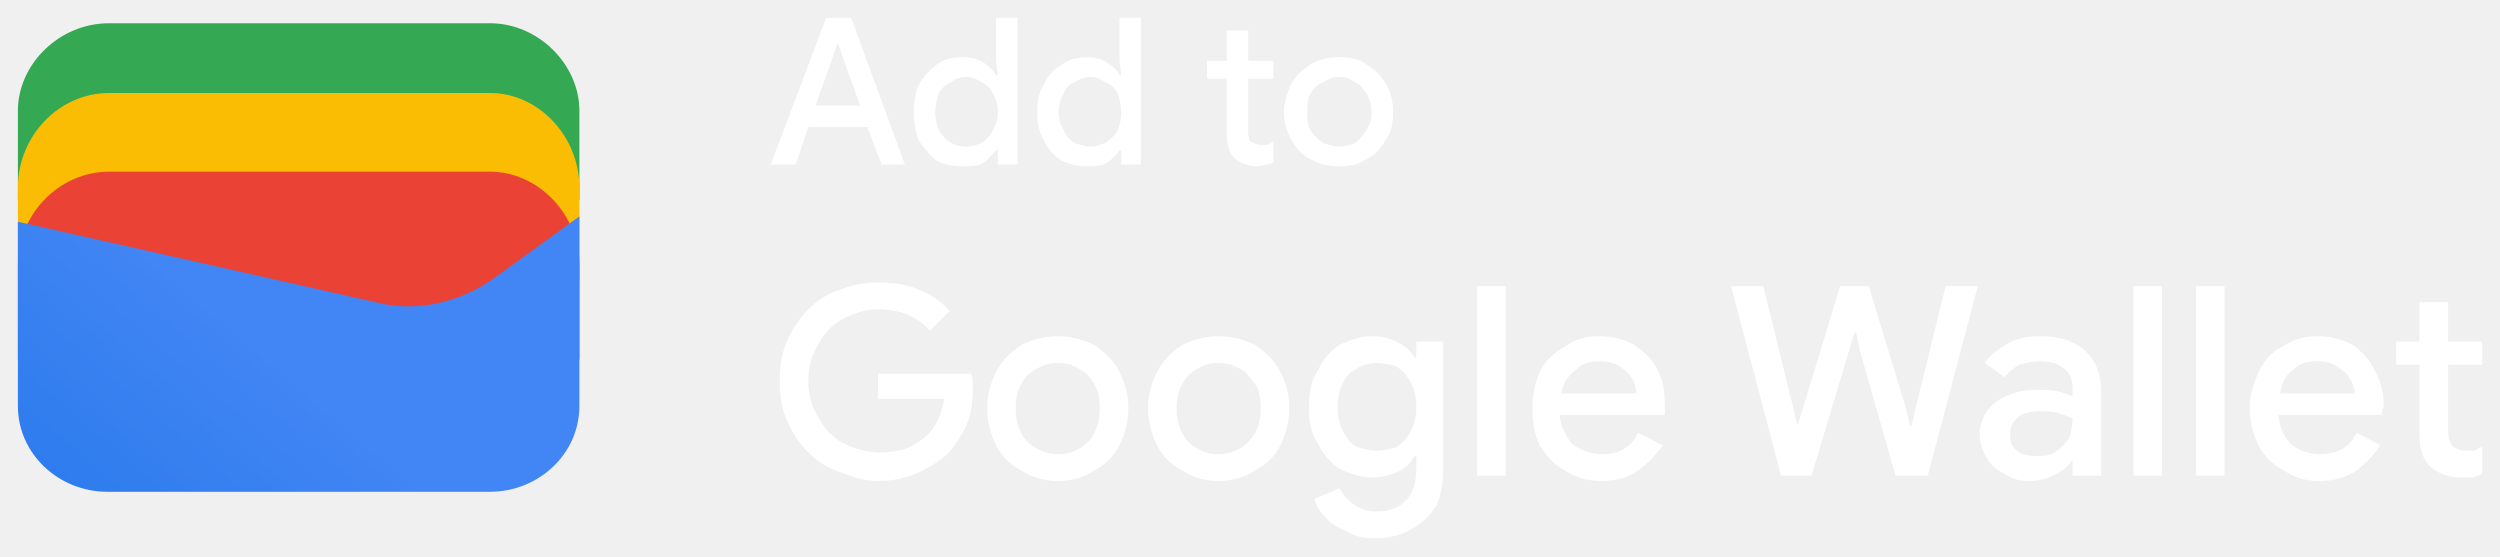
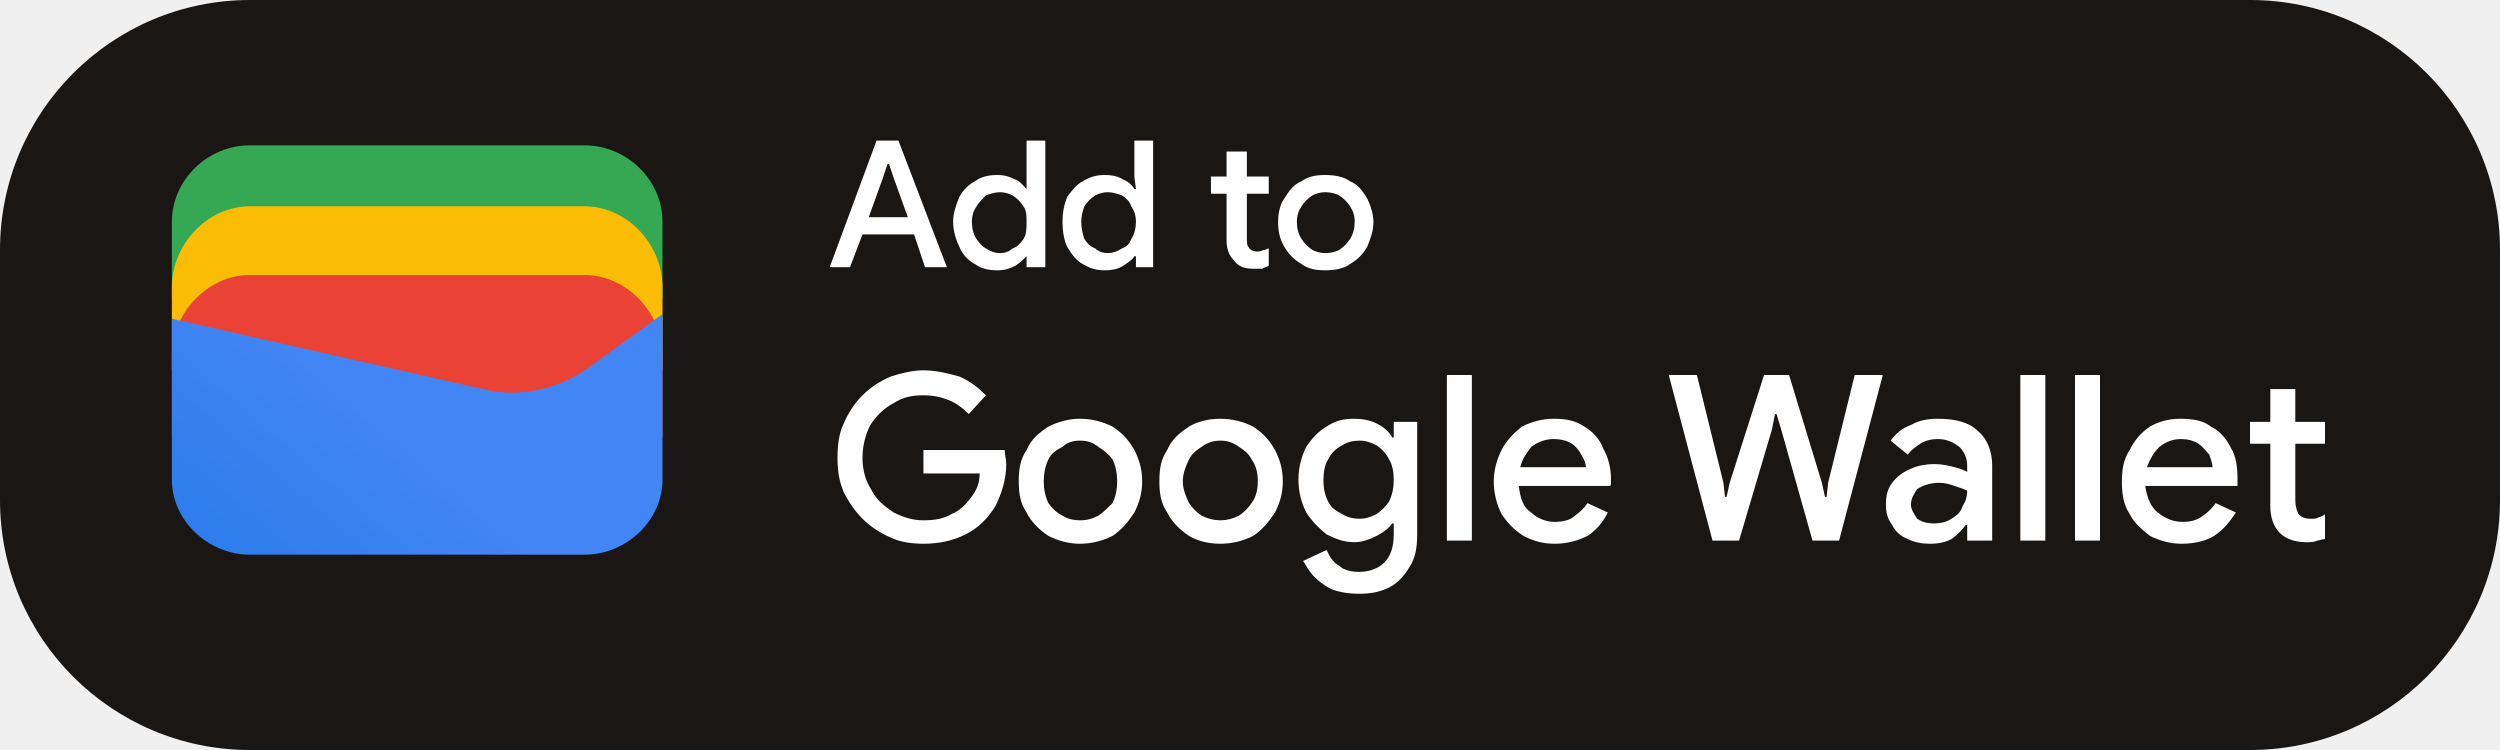
- <svg xmlns="http://www.w3.org/2000/svg" viewBox="17.3 9.6 139.8 31.1" fill="none">
-   <g id="Google Wallet">
-     <g id="Locale=EN, Type=Condensed" clip-path="url(#clip0_0_1)">
-       <path id="Vector_2" d="M49.7 20.8H18.3V15.8C18.3 13.2 20.6 10.9 23.4 10.9H44.7C47.4 10.9 49.7 13.2 49.7 15.8V20.8Z" fill="#34A853" />
-       <path id="Vector_3" d="M49.7 25.3H18.3V20.1C18.3 17.2 20.6 14.8 23.4 14.8H44.7C47.4 14.8 49.7 17.2 49.7 20.1V25.3Z" fill="#FBBC04" />
-       <path id="Vector_4" d="M49.7 29.7H18.3V24.4C18.3 21.6 20.6 19.2 23.4 19.2H44.7C47.4 19.2 49.7 21.6 49.7 24.4V29.7Z" fill="#EA4335" />
-       <path id="Vector_5" d="M18.3 22.0L38.3 26.5C40.6 27.1 43.1 26.5 45.0 25.1L49.7 21.7V32.3C49.7 35.0 47.4 37.1 44.7 37.1H23.3C20.6 37.1 18.3 35.0 18.3 32.3V22.0Z" fill="url(#paint0_linear_0_1)" />
-       <path id="Vector_6" d="M60.4 18.8L63.5 10.6H64.9L67.9 18.8H66.6L65.8 16.7H62.5L61.8 18.8H60.4ZM63.8 13.0L62.9 15.5H65.4L64.5 13.0L64.2 12.1H64.1L63.8 13.0ZM71.1 18.9C70.6 18.9 70.1 18.8 69.7 18.6C69.3 18.3 69.0 17.9 68.7 17.5C68.5 17.0 68.4 16.5 68.4 15.9C68.4 15.3 68.5 14.7 68.7 14.3C69.0 13.8 69.3 13.5 69.7 13.2C70.1 12.9 70.6 12.8 71.1 12.8C71.6 12.8 72.0 12.9 72.3 13.1C72.6 13.3 72.8 13.5 73.0 13.8H73.1L73.0 13.0V10.6H74.2V18.8H73.1V18.0H73.0C72.8 18.2 72.6 18.5 72.3 18.7C72.0 18.9 71.6 18.9 71.1 18.9ZM71.3 17.8C71.6 17.8 71.9 17.7 72.2 17.6C72.4 17.4 72.7 17.2 72.8 16.9C73.0 16.6 73.1 16.3 73.1 15.9C73.1 15.5 73.0 15.1 72.8 14.8C72.7 14.5 72.4 14.3 72.2 14.2C71.9 14.0 71.6 13.9 71.3 13.9C71.0 13.9 70.7 14.0 70.5 14.2C70.2 14.3 70.0 14.5 69.8 14.8C69.7 15.1 69.6 15.5 69.6 15.9C69.6 16.3 69.7 16.6 69.8 16.9C70.0 17.2 70.2 17.4 70.5 17.6C70.7 17.7 71.0 17.8 71.3 17.8ZM78.1 18.9C77.6 18.9 77.1 18.8 76.7 18.6C76.2 18.3 75.9 17.9 75.7 17.5C75.4 17.0 75.3 16.5 75.3 15.9C75.3 15.3 75.4 14.7 75.7 14.3C75.9 13.8 76.2 13.5 76.7 13.2C77.1 12.9 77.6 12.8 78.1 12.8C78.5 12.8 78.9 12.9 79.2 13.1C79.5 13.3 79.8 13.5 79.9 13.8H80.0L79.9 13.0V10.6H81.1V18.8H80.0V18.0H79.9C79.8 18.2 79.5 18.5 79.2 18.7C78.9 18.9 78.5 18.9 78.1 18.9ZM78.3 17.8C78.6 17.8 78.8 17.7 79.1 17.6C79.4 17.4 79.6 17.2 79.8 16.9C79.9 16.6 80.0 16.3 80.0 15.9C80.0 15.5 79.9 15.1 79.8 14.8C79.6 14.5 79.4 14.3 79.1 14.2C78.8 14.0 78.6 13.9 78.3 13.9C78.0 13.9 77.7 14.0 77.4 14.2C77.1 14.3 76.9 14.5 76.8 14.8C76.6 15.1 76.5 15.5 76.5 15.9C76.5 16.3 76.6 16.6 76.8 16.9C76.9 17.2 77.1 17.4 77.4 17.6C77.7 17.7 78.0 17.8 78.3 17.8ZM85.9 17.1V14.0H84.8V13.0H85.9V11.3H87.1V13.0H88.5V14.0H87.1V16.8C87.1 17.1 87.1 17.3 87.2 17.5C87.4 17.6 87.6 17.7 87.8 17.7C88.0 17.7 88.1 17.7 88.2 17.7C88.3 17.6 88.4 17.6 88.5 17.5V18.7C88.4 18.7 88.3 18.8 88.1 18.8C88.0 18.8 87.8 18.9 87.6 18.9C87.1 18.9 86.6 18.7 86.3 18.4C86.0 18.1 85.9 17.6 85.9 17.1ZM92.2 18.9C91.6 18.9 91.1 18.8 90.6 18.5C90.1 18.3 89.8 17.9 89.5 17.4C89.3 17.0 89.1 16.5 89.1 15.9C89.1 15.3 89.3 14.8 89.5 14.3C89.8 13.8 90.1 13.5 90.6 13.2C91.1 12.9 91.6 12.8 92.2 12.8C92.8 12.8 93.3 12.9 93.7 13.2C94.2 13.5 94.5 13.8 94.8 14.3C95.1 14.8 95.2 15.3 95.2 15.9C95.2 16.5 95.1 17.0 94.8 17.4C94.5 17.9 94.2 18.3 93.7 18.5C93.3 18.8 92.8 18.9 92.2 18.9ZM92.2 17.8C92.5 17.8 92.8 17.7 93.1 17.6C93.3 17.4 93.5 17.2 93.7 16.9C93.9 16.6 94.0 16.3 94.0 15.9C94.0 15.5 93.9 15.1 93.7 14.8C93.5 14.5 93.3 14.3 93.1 14.2C92.8 14.0 92.5 13.9 92.2 13.9C91.9 13.9 91.6 14.0 91.3 14.2C91.0 14.3 90.8 14.5 90.6 14.8C90.4 15.1 90.4 15.5 90.4 15.9C90.4 16.3 90.4 16.6 90.6 16.9C90.8 17.2 91.0 17.4 91.3 17.6C91.6 17.7 91.9 17.8 92.2 17.8Z" fill="white" />
-       <path id="Vector_7" d="M66.4 36.5C65.7 36.5 65.0 36.3 64.3 36.0C63.6 35.8 63.0 35.4 62.5 34.9C62.0 34.4 61.6 33.8 61.3 33.1C61.0 32.4 60.9 31.7 60.9 30.9C60.9 30.1 61.0 29.4 61.3 28.7C61.6 28.0 62.0 27.4 62.5 26.9C63.0 26.4 63.6 26.0 64.3 25.8C65.0 25.5 65.7 25.4 66.4 25.4C67.3 25.4 68.0 25.5 68.7 25.8C69.4 26.1 70.0 26.5 70.4 27.0L69.3 28.1C69.0 27.7 68.5 27.4 68.1 27.2C67.6 27.0 67.0 26.9 66.4 26.9C65.7 26.9 65.1 27.1 64.5 27.4C63.9 27.7 63.4 28.2 63.1 28.8C62.7 29.4 62.5 30.1 62.5 30.9C62.5 31.7 62.7 32.4 63.1 33.0C63.4 33.6 63.9 34.1 64.5 34.4C65.1 34.7 65.8 34.9 66.5 34.9C67.1 34.9 67.7 34.8 68.2 34.6C68.7 34.3 69.2 34.0 69.5 33.5C69.8 33.1 70.0 32.5 70.1 31.9H66.4V30.5H71.6C71.7 30.7 71.7 31.0 71.7 31.3V31.3C71.7 32.4 71.5 33.3 71.0 34.0C70.6 34.8 69.9 35.4 69.1 35.8C68.4 36.2 67.5 36.5 66.4 36.5ZM76.5 36.5C75.7 36.5 75.0 36.3 74.4 35.9C73.8 35.6 73.3 35.1 73.0 34.5C72.7 33.9 72.5 33.2 72.5 32.4C72.5 31.7 72.7 31.0 73.0 30.4C73.3 29.8 73.8 29.3 74.4 28.9C75.0 28.6 75.7 28.4 76.5 28.4C77.2 28.4 77.9 28.6 78.5 28.9C79.1 29.3 79.6 29.8 79.9 30.4C80.2 31.0 80.4 31.7 80.4 32.4C80.4 33.2 80.2 33.9 79.9 34.5C79.6 35.1 79.1 35.6 78.5 35.9C77.9 36.3 77.2 36.5 76.5 36.5ZM76.5 35.0C76.9 35.0 77.3 34.9 77.6 34.7C78.0 34.5 78.3 34.2 78.5 33.8C78.7 33.4 78.8 33.0 78.8 32.4C78.8 31.9 78.7 31.4 78.5 31.1C78.3 30.7 78.0 30.4 77.6 30.2C77.3 30.0 76.9 29.9 76.5 29.9C76.0 29.9 75.7 30.0 75.3 30.2C74.9 30.4 74.6 30.7 74.4 31.1C74.2 31.4 74.1 31.9 74.1 32.4C74.1 33.0 74.2 33.4 74.4 33.8C74.6 34.2 74.9 34.5 75.3 34.7C75.7 34.9 76.0 35.0 76.5 35.0ZM85.4 36.5C84.7 36.5 84.0 36.3 83.4 35.9C82.8 35.6 82.3 35.1 82.0 34.5C81.7 33.9 81.5 33.2 81.5 32.4C81.5 31.7 81.7 31.0 82.0 30.4C82.3 29.8 82.8 29.3 83.4 28.9C84.0 28.6 84.7 28.4 85.4 28.4C86.2 28.4 86.9 28.6 87.5 28.9C88.1 29.3 88.6 29.8 88.9 30.4C89.2 31.0 89.4 31.7 89.4 32.4C89.4 33.2 89.2 33.9 88.9 34.5C88.6 35.1 88.1 35.6 87.5 35.9C86.9 36.3 86.2 36.5 85.4 36.5ZM85.4 35.0C85.9 35.0 86.2 34.9 86.6 34.7C87.0 34.5 87.2 34.2 87.5 33.8C87.7 33.4 87.8 33.0 87.8 32.4C87.8 31.9 87.7 31.4 87.5 31.1C87.2 30.7 87.0 30.4 86.6 30.2C86.2 30.0 85.9 29.9 85.4 29.9C85.0 29.9 84.6 30.0 84.3 30.2C83.9 30.4 83.6 30.7 83.4 31.1C83.2 31.4 83.1 31.9 83.1 32.4C83.1 33.0 83.2 33.4 83.4 33.8C83.6 34.2 83.9 34.5 84.3 34.7C84.6 34.9 85.0 35.0 85.4 35.0ZM94.3 39.7C93.6 39.7 93.0 39.6 92.6 39.3C92.1 39.1 91.7 38.9 91.4 38.5C91.1 38.2 90.9 37.9 90.8 37.5L92.2 36.9C92.4 37.3 92.7 37.6 93.0 37.8C93.4 38.1 93.8 38.2 94.3 38.2C95.0 38.2 95.5 38.0 95.9 37.6C96.3 37.2 96.5 36.6 96.5 35.8V35.1H96.4C96.2 35.5 95.9 35.8 95.4 36.0C95.0 36.2 94.5 36.3 94.0 36.3C93.4 36.3 92.8 36.1 92.2 35.8C91.7 35.5 91.3 35.0 91.0 34.4C90.6 33.8 90.5 33.2 90.5 32.4C90.5 31.6 90.6 30.9 91.0 30.3C91.3 29.7 91.7 29.2 92.2 28.9C92.8 28.6 93.4 28.4 94.0 28.4C94.5 28.4 95.0 28.5 95.4 28.7C95.9 29.0 96.2 29.2 96.4 29.6H96.5V28.7H98.0V35.8C98.0 36.6 97.9 37.3 97.6 37.9C97.2 38.5 96.8 38.9 96.2 39.2C95.7 39.5 95.0 39.7 94.3 39.7ZM94.3 34.8C94.7 34.8 95.1 34.7 95.4 34.6C95.7 34.4 96.0 34.1 96.2 33.7C96.4 33.3 96.5 32.9 96.5 32.4C96.5 31.8 96.4 31.4 96.2 31.0C96.0 30.6 95.7 30.3 95.4 30.1C95.1 30.0 94.7 29.9 94.3 29.9C93.9 29.9 93.5 30.0 93.2 30.2C92.8 30.4 92.6 30.6 92.4 31.0C92.2 31.4 92.1 31.8 92.1 32.4C92.1 32.9 92.2 33.3 92.4 33.7C92.6 34.1 92.8 34.4 93.2 34.6C93.5 34.7 93.9 34.8 94.3 34.8ZM99.9 36.2V25.6H101.5V36.2H99.9ZM106.8 36.5C106.1 36.5 105.4 36.3 104.8 35.9C104.2 35.6 103.8 35.1 103.4 34.5C103.1 33.9 103.0 33.2 103.0 32.4C103.0 31.7 103.1 31.1 103.4 30.4C103.7 29.8 104.2 29.3 104.8 29.0C105.3 28.6 106.0 28.4 106.7 28.4C107.5 28.4 108.2 28.6 108.7 28.9C109.3 29.3 109.7 29.7 110.0 30.3C110.3 30.9 110.4 31.5 110.4 32.3C110.4 32.4 110.4 32.5 110.4 32.6C110.4 32.7 110.4 32.7 110.4 32.8H104.5C104.6 33.5 104.9 34.1 105.3 34.5C105.8 34.8 106.3 35.0 106.9 35.0C107.4 35.0 107.8 34.9 108.1 34.7C108.5 34.5 108.7 34.2 108.9 33.8L110.3 34.5C109.9 35.0 109.5 35.5 108.9 35.9C108.4 36.3 107.7 36.5 106.8 36.5ZM106.7 29.8C106.2 29.8 105.8 29.9 105.4 30.3C105.0 30.6 104.7 31.0 104.6 31.6H108.8C108.8 31.3 108.7 31.0 108.6 30.8C108.4 30.5 108.2 30.3 107.9 30.1C107.6 29.9 107.2 29.8 106.7 29.8ZM116.9 36.2L114.1 25.6H115.9L117.6 32.5L117.8 33.4H117.8L118.1 32.5L120.2 25.6H121.8L123.9 32.5L124.1 33.4H124.2L124.4 32.5L126.1 25.6H127.9L125.1 36.2H123.3L121.3 29.2L121.1 28.2H121.0L120.7 29.2L118.6 36.2H116.9ZM130.8 36.5C130.3 36.5 129.8 36.4 129.4 36.1C129.0 35.9 128.6 35.6 128.4 35.2C128.2 34.9 128.0 34.4 128.0 33.9C128.0 33.4 128.2 32.9 128.4 32.6C128.7 32.2 129.1 31.9 129.6 31.7C130.1 31.5 130.6 31.4 131.2 31.4C131.6 31.4 132.1 31.4 132.4 31.5C132.8 31.6 133.1 31.7 133.2 31.8V31.4C133.2 30.9 133.1 30.5 132.7 30.2C132.4 29.9 131.9 29.8 131.3 29.8C130.9 29.8 130.6 29.9 130.2 30.0C129.9 30.2 129.6 30.4 129.4 30.7L128.3 29.9C128.6 29.4 129.1 29.1 129.6 28.8C130.1 28.5 130.7 28.4 131.4 28.4C132.5 28.4 133.3 28.7 133.9 29.2C134.5 29.8 134.8 30.5 134.8 31.5V36.2H133.2V35.3H133.2C133.0 35.6 132.7 35.9 132.3 36.1C131.9 36.3 131.4 36.5 130.8 36.5ZM131.1 35.1C131.5 35.1 131.9 35.1 132.2 34.9C132.5 34.7 132.8 34.4 133.0 34.1C133.1 33.8 133.2 33.4 133.2 33.0C133.0 32.9 132.7 32.8 132.4 32.7C132.1 32.6 131.8 32.6 131.5 32.6C130.8 32.6 130.3 32.7 130.1 33.0C129.8 33.2 129.7 33.6 129.7 33.9C129.7 34.3 129.8 34.6 130.1 34.8C130.3 35.0 130.7 35.1 131.1 35.1ZM136.6 36.2V25.6H138.2V36.2H136.6ZM140.1 36.2V25.6H141.7V36.2H140.1ZM147.0 36.5C146.2 36.5 145.6 36.3 145.0 35.9C144.4 35.6 143.9 35.1 143.6 34.5C143.3 33.9 143.1 33.2 143.1 32.4C143.1 31.7 143.3 31.1 143.6 30.4C143.9 29.8 144.3 29.3 144.9 29.0C145.5 28.6 146.1 28.4 146.9 28.4C147.7 28.4 148.3 28.6 148.9 28.9C149.4 29.3 149.8 29.7 150.1 30.3C150.4 30.9 150.6 31.5 150.6 32.3C150.6 32.4 150.5 32.5 150.5 32.6C150.5 32.7 150.5 32.7 150.5 32.8H144.7C144.8 33.5 145.0 34.1 145.5 34.5C145.9 34.8 146.4 35.0 147.0 35.0C147.5 35.0 147.9 34.9 148.3 34.7C148.6 34.5 148.9 34.2 149.1 33.8L150.4 34.5C150.1 35.0 149.6 35.5 149.1 35.9C148.5 36.3 147.8 36.5 147.0 36.5ZM146.9 29.8C146.4 29.8 145.9 29.9 145.5 30.3C145.1 30.6 144.9 31.0 144.8 31.6H149.0C148.9 31.3 148.9 31.0 148.7 30.8C148.6 30.5 148.3 30.3 148.0 30.1C147.7 29.9 147.4 29.8 146.9 29.8ZM152.6 34.0V30.0H151.3V28.7H152.6V26.5H154.2V28.7H156.1V30.0H154.2V33.7C154.2 34.1 154.3 34.3 154.4 34.5C154.6 34.7 154.9 34.8 155.2 34.8C155.4 34.8 155.6 34.8 155.7 34.8C155.8 34.7 156.0 34.6 156.1 34.6V36.1C156.0 36.2 155.8 36.2 155.6 36.3C155.4 36.3 155.2 36.3 154.9 36.3C154.2 36.3 153.7 36.1 153.2 35.7C152.8 35.3 152.6 34.7 152.6 34.0Z" fill="white" />
+ <svg xmlns="http://www.w3.org/2000/svg" width="160" height="48" viewBox="0 0 160 48" fill="none">
+   <g id="apple wallet">
+     <rect width="160" height="48" rx="16" fill="#1A1614" />
+     <g id="Group 148">
+       <path id="Vector" d="M42.4 19.1H11V14.2C11 11.5 13.3 9.3 16.0 9.3H37.4C40.1 9.3 42.4 11.5 42.4 14.2V19.1Z" fill="#34A853" />
+       <path id="Vector_2" d="M42.4 23.7H11V18.4C11 15.6 13.3 13.2 16.0 13.2H37.4C40.1 13.2 42.4 15.6 42.4 18.4V23.7Z" fill="#FBBC04" />
+       <path id="Vector_3" d="M42.4 28.0H11V22.8C11 20.0 13.3 17.6 16.0 17.6H37.4C40.1 17.6 42.4 20.0 42.4 22.8V28.0Z" fill="#EA4335" />
+       <path id="Vector_4" d="M11 20.4L30.9 24.9C33.2 25.5 35.8 24.9 37.7 23.5L42.4 20.1V30.7C42.4 33.3 40.1 35.5 37.4 35.5H16.0C13.3 35.5 11 33.3 11 30.7V20.4Z" fill="url(#paint0_linear_1_2)" />
+       <path id="Vector_5" d="M53.1 17.1L56.1 9H57.5L60.6 17.1H59.2L58.5 15.0H55.2L54.4 17.1H53.1ZM56.5 11.4L55.6 13.9H58.1L57.2 11.4L56.9 10.5H56.8L56.5 11.4ZM63.8 17.3C63.3 17.3 62.8 17.2 62.4 16.9C62.0 16.7 61.6 16.3 61.4 15.8C61.2 15.4 61.0 14.8 61.0 14.2C61.0 13.6 61.2 13.1 61.4 12.6C61.6 12.2 62.0 11.8 62.4 11.6C62.8 11.3 63.3 11.2 63.8 11.2C64.3 11.2 64.6 11.3 65.0 11.5C65.3 11.6 65.5 11.9 65.7 12.1H65.7L65.7 11.3V9H66.9V17.1H65.7V16.4H65.7C65.5 16.6 65.3 16.8 65.0 17.0C64.6 17.2 64.3 17.3 63.8 17.3ZM64.0 16.2C64.3 16.2 64.6 16.1 64.8 15.9C65.1 15.8 65.3 15.6 65.5 15.3C65.7 15.0 65.7 14.6 65.7 14.2C65.7 13.8 65.7 13.5 65.5 13.2C65.3 12.9 65.1 12.7 64.8 12.5C64.6 12.4 64.3 12.3 64.0 12.3C63.7 12.3 63.4 12.4 63.1 12.5C62.9 12.7 62.7 12.9 62.5 13.2C62.3 13.5 62.2 13.8 62.2 14.2C62.2 14.6 62.3 15.0 62.5 15.3C62.7 15.6 62.9 15.8 63.1 15.9C63.4 16.1 63.7 16.2 64.0 16.2ZM70.7 17.3C70.2 17.3 69.8 17.2 69.3 16.9C68.9 16.7 68.6 16.3 68.3 15.8C68.1 15.4 68.0 14.8 68.0 14.2C68.0 13.6 68.1 13.1 68.3 12.6C68.6 12.2 68.9 11.8 69.3 11.6C69.8 11.3 70.2 11.2 70.7 11.2C71.2 11.2 71.6 11.3 71.9 11.5C72.2 11.6 72.5 11.9 72.6 12.1H72.7L72.6 11.3V9H73.8V17.1H72.7V16.4H72.6C72.5 16.6 72.2 16.8 71.9 17.0C71.6 17.2 71.2 17.3 70.7 17.3ZM70.9 16.2C71.2 16.2 71.5 16.1 71.8 15.9C72.1 15.8 72.3 15.6 72.4 15.3C72.6 15.0 72.7 14.6 72.7 14.2C72.7 13.8 72.6 13.5 72.4 13.2C72.3 12.9 72.1 12.7 71.8 12.5C71.5 12.4 71.2 12.3 70.9 12.3C70.6 12.3 70.3 12.4 70.1 12.5C69.8 12.7 69.6 12.9 69.4 13.2C69.3 13.5 69.2 13.8 69.2 14.2C69.2 14.6 69.3 15.0 69.4 15.3C69.6 15.6 69.8 15.8 70.1 15.9C70.3 16.1 70.6 16.2 70.9 16.2ZM78.5 15.4V12.4H77.5V11.3H78.5V9.7H79.8V11.3H81.2V12.4H79.8V15.2C79.8 15.5 79.8 15.7 79.9 15.8C80.0 16.0 80.2 16.1 80.5 16.1C80.7 16.1 80.8 16.0 80.9 16.0C81.0 16.0 81.1 15.9 81.2 15.9V17.0C81.1 17.1 80.9 17.1 80.8 17.2C80.7 17.2 80.5 17.2 80.3 17.2C79.7 17.2 79.3 17.1 79.0 16.7C78.7 16.4 78.5 16.0 78.5 15.4ZM84.8 17.3C84.2 17.3 83.7 17.2 83.3 16.9C82.8 16.6 82.5 16.3 82.2 15.8C81.9 15.3 81.8 14.8 81.8 14.2C81.8 13.7 81.9 13.1 82.2 12.7C82.5 12.2 82.8 11.8 83.3 11.6C83.7 11.3 84.2 11.2 84.8 11.2C85.4 11.2 86.0 11.3 86.4 11.6C86.9 11.8 87.2 12.2 87.5 12.7C87.7 13.1 87.9 13.7 87.9 14.2C87.9 14.8 87.7 15.3 87.5 15.8C87.2 16.3 86.9 16.6 86.4 16.9C86.0 17.2 85.4 17.3 84.8 17.3ZM84.8 16.2C85.2 16.2 85.5 16.1 85.7 16.0C86.0 15.8 86.2 15.6 86.4 15.3C86.6 15.0 86.7 14.6 86.7 14.2C86.7 13.8 86.6 13.5 86.4 13.2C86.2 12.9 86.0 12.7 85.7 12.5C85.5 12.4 85.2 12.3 84.8 12.3C84.5 12.3 84.2 12.4 84.0 12.5C83.7 12.7 83.5 12.9 83.3 13.2C83.1 13.5 83.0 13.8 83.0 14.2C83.0 14.6 83.1 15.0 83.3 15.3C83.5 15.6 83.7 15.8 84.0 16.0C84.2 16.1 84.5 16.2 84.8 16.2Z" fill="white" />
+       <path id="Vector_6" d="M59.1 34.8C58.4 34.8 57.6 34.7 57.0 34.4C56.3 34.1 55.7 33.7 55.2 33.2C54.7 32.7 54.3 32.1 54.0 31.5C53.7 30.8 53.6 30.1 53.6 29.3C53.6 28.5 53.7 27.7 54.0 27.1C54.3 26.4 54.7 25.8 55.2 25.3C55.7 24.8 56.3 24.4 57.0 24.1C57.6 23.9 58.4 23.7 59.1 23.7C59.9 23.7 60.7 23.9 61.4 24.1C62.1 24.4 62.6 24.8 63.1 25.3L62.0 26.5C61.6 26.1 61.2 25.8 60.7 25.6C60.2 25.4 59.7 25.3 59.1 25.3C58.4 25.3 57.8 25.4 57.2 25.8C56.6 26.1 56.1 26.6 55.7 27.2C55.4 27.8 55.2 28.5 55.2 29.3C55.2 30.1 55.4 30.8 55.8 31.4C56.1 32.0 56.6 32.4 57.2 32.8C57.8 33.1 58.4 33.3 59.1 33.3C59.8 33.3 60.4 33.2 60.9 32.9C61.4 32.7 61.8 32.3 62.1 31.9C62.5 31.4 62.7 30.9 62.7 30.3H59.1V28.8H64.3C64.3 29.1 64.4 29.4 64.4 29.7V29.7C64.4 30.7 64.1 31.6 63.7 32.4C63.2 33.2 62.6 33.8 61.8 34.2C61.0 34.6 60.1 34.8 59.1 34.8ZM69.1 34.8C68.4 34.8 67.7 34.6 67.1 34.3C66.5 33.9 66.0 33.4 65.7 32.8C65.3 32.2 65.2 31.6 65.2 30.8C65.2 30.0 65.3 29.4 65.7 28.8C66.0 28.1 66.5 27.7 67.1 27.3C67.7 27.0 68.4 26.8 69.1 26.8C69.9 26.8 70.6 27.0 71.2 27.3C71.8 27.7 72.2 28.1 72.6 28.8C72.9 29.4 73.1 30.0 73.1 30.8C73.1 31.6 72.9 32.2 72.6 32.8C72.2 33.4 71.8 33.9 71.2 34.3C70.6 34.6 69.9 34.8 69.1 34.8ZM69.1 33.3C69.6 33.3 69.9 33.2 70.3 33.0C70.6 32.8 70.9 32.5 71.2 32.2C71.4 31.8 71.5 31.3 71.5 30.8C71.5 30.3 71.4 29.8 71.2 29.4C70.9 29.0 70.6 28.8 70.3 28.6C69.9 28.3 69.6 28.2 69.1 28.2C68.7 28.2 68.3 28.3 68.0 28.6C67.6 28.8 67.3 29.0 67.1 29.4C66.9 29.8 66.8 30.3 66.8 30.8C66.8 31.3 66.9 31.8 67.1 32.2C67.3 32.5 67.6 32.8 68.0 33.0C68.3 33.2 68.7 33.3 69.1 33.3ZM78.1 34.8C77.3 34.8 76.6 34.6 76.1 34.3C75.5 33.9 75.0 33.4 74.7 32.8C74.3 32.2 74.2 31.6 74.2 30.8C74.2 30.0 74.3 29.4 74.7 28.8C75.0 28.1 75.5 27.7 76.1 27.3C76.6 27.0 77.3 26.8 78.1 26.8C78.9 26.8 79.6 27.0 80.2 27.3C80.8 27.7 81.2 28.1 81.6 28.8C81.9 29.4 82.1 30.0 82.1 30.8C82.1 31.6 81.9 32.2 81.6 32.8C81.2 33.4 80.8 33.9 80.2 34.3C79.6 34.6 78.9 34.8 78.1 34.8ZM78.1 33.3C78.5 33.3 78.9 33.2 79.3 33.0C79.6 32.8 79.9 32.5 80.1 32.2C80.4 31.8 80.5 31.3 80.5 30.8C80.5 30.3 80.4 29.8 80.1 29.4C79.9 29.0 79.6 28.8 79.3 28.6C78.9 28.3 78.5 28.2 78.1 28.2C77.7 28.2 77.3 28.3 76.9 28.6C76.6 28.8 76.3 29.0 76.1 29.4C75.9 29.8 75.7 30.3 75.7 30.8C75.7 31.3 75.9 31.8 76.1 32.2C76.3 32.5 76.6 32.8 76.9 33.0C77.3 33.2 77.7 33.3 78.1 33.3ZM87.0 38.0C86.3 38.0 85.7 37.9 85.2 37.7C84.8 37.5 84.4 37.2 84.1 36.9C83.8 36.6 83.6 36.2 83.4 35.9L84.9 35.2C85.1 35.6 85.3 36.0 85.7 36.2C86.0 36.5 86.5 36.6 87.0 36.6C87.6 36.6 88.2 36.4 88.6 36.0C89.0 35.6 89.2 35.0 89.2 34.2V33.5H89.1C88.9 33.8 88.5 34.1 88.1 34.3C87.7 34.5 87.2 34.7 86.7 34.7C86.0 34.7 85.5 34.5 84.9 34.2C84.4 33.8 84.0 33.4 83.6 32.8C83.3 32.2 83.1 31.5 83.1 30.7C83.1 29.9 83.3 29.2 83.6 28.6C84.0 28.0 84.4 27.6 84.9 27.3C85.5 26.9 86.0 26.8 86.7 26.8C87.2 26.8 87.7 26.9 88.1 27.1C88.5 27.3 88.9 27.6 89.1 28.0H89.2V27.0H90.7V34.2C90.7 35.0 90.6 35.7 90.2 36.3C89.9 36.8 89.5 37.3 88.9 37.6C88.3 37.9 87.7 38.0 87.0 38.0ZM87.0 33.2C87.4 33.2 87.7 33.1 88.1 32.9C88.4 32.7 88.7 32.4 88.9 32.1C89.1 31.7 89.2 31.2 89.2 30.7C89.2 30.2 89.1 29.7 88.9 29.4C88.7 29.0 88.4 28.7 88.1 28.5C87.7 28.3 87.4 28.2 87.0 28.2C86.6 28.2 86.2 28.3 85.9 28.5C85.5 28.7 85.2 29.0 85.0 29.4C84.8 29.7 84.7 30.2 84.7 30.7C84.7 31.3 84.8 31.7 85.0 32.1C85.2 32.5 85.5 32.7 85.9 32.9C86.2 33.1 86.6 33.2 87.0 33.2ZM92.6 34.6V24.0H94.2V34.6H92.6ZM99.5 34.8C98.7 34.8 98.1 34.6 97.5 34.3C96.9 33.9 96.5 33.5 96.1 32.9C95.8 32.3 95.6 31.6 95.6 30.8C95.6 30.1 95.8 29.4 96.1 28.8C96.4 28.2 96.9 27.7 97.4 27.3C98.0 27.0 98.7 26.8 99.4 26.8C100.2 26.8 100.8 26.9 101.4 27.3C101.9 27.6 102.4 28.1 102.6 28.7C102.9 29.2 103.1 29.9 103.1 30.6C103.1 30.7 103.1 30.8 103.1 30.9C103.1 31.0 103.1 31.1 103.0 31.1H97.2C97.3 31.9 97.5 32.5 98.0 32.8C98.4 33.2 99.0 33.4 99.5 33.4C100.0 33.4 100.5 33.3 100.8 33.0C101.1 32.8 101.4 32.5 101.6 32.2L102.9 32.8C102.6 33.4 102.2 33.9 101.6 34.3C101.0 34.6 100.3 34.8 99.5 34.8ZM99.4 28.1C98.9 28.1 98.4 28.3 98.0 28.6C97.7 29.0 97.4 29.4 97.3 29.9H101.5C101.5 29.7 101.4 29.4 101.2 29.1C101.1 28.9 100.9 28.6 100.6 28.4C100.3 28.2 99.9 28.1 99.4 28.1ZM109.6 34.6L106.8 24.0H108.6L110.3 30.9L110.4 31.8H110.5L110.7 30.9L112.9 24.0H114.5L116.6 30.9L116.8 31.8H116.9L117.0 30.9L118.7 24.0H120.5L117.7 34.6H116.0L114.0 27.5L113.7 26.5H113.6L113.4 27.5L111.3 34.6H109.6ZM123.5 34.8C123.0 34.8 122.5 34.7 122.1 34.5C121.6 34.3 121.3 34.0 121.1 33.6C120.8 33.2 120.7 32.8 120.7 32.3C120.7 31.7 120.8 31.3 121.1 30.9C121.4 30.5 121.8 30.2 122.3 30.0C122.7 29.8 123.3 29.7 123.8 29.7C124.3 29.7 124.7 29.8 125.1 29.9C125.5 30.0 125.7 30.1 125.9 30.2V29.8C125.9 29.3 125.7 28.9 125.4 28.6C125.0 28.3 124.6 28.1 124.0 28.1C123.6 28.1 123.2 28.2 122.9 28.4C122.6 28.6 122.3 28.8 122.1 29.1L121.0 28.2C121.3 27.8 121.7 27.4 122.3 27.2C122.8 26.9 123.4 26.8 124.0 26.8C125.1 26.8 126.0 27.0 126.6 27.6C127.2 28.1 127.5 28.9 127.5 29.8V34.6H125.9V33.6H125.8C125.6 33.9 125.3 34.2 124.9 34.5C124.5 34.7 124.1 34.8 123.5 34.8ZM123.8 33.5C124.2 33.5 124.6 33.4 124.9 33.2C125.2 33.0 125.5 32.8 125.6 32.4C125.8 32.1 125.9 31.8 125.9 31.4C125.7 31.3 125.4 31.2 125.1 31.1C124.8 31.0 124.5 30.9 124.1 30.9C123.5 30.9 123.0 31.1 122.7 31.3C122.5 31.6 122.3 31.9 122.3 32.3C122.3 32.6 122.5 32.9 122.7 33.2C123.0 33.4 123.3 33.5 123.8 33.5ZM129.3 34.6V24.0H130.9V34.6H129.3ZM132.8 34.6V24.0H134.4V34.6H132.8ZM139.6 34.8C138.9 34.8 138.2 34.6 137.6 34.3C137.1 33.9 136.6 33.5 136.3 32.9C135.9 32.3 135.8 31.6 135.8 30.8C135.8 30.1 135.9 29.4 136.3 28.8C136.6 28.2 137.0 27.7 137.6 27.3C138.1 27.0 138.8 26.8 139.5 26.8C140.3 26.8 141.0 26.9 141.5 27.3C142.1 27.6 142.5 28.1 142.8 28.7C143.1 29.2 143.2 29.9 143.2 30.6C143.2 30.7 143.2 30.8 143.2 30.9C143.2 31.0 143.2 31.1 143.2 31.1H137.3C137.4 31.9 137.7 32.5 138.1 32.8C138.6 33.2 139.1 33.4 139.7 33.4C140.2 33.4 140.6 33.3 141.0 33.0C141.3 32.8 141.6 32.5 141.8 32.2L143.1 32.8C142.7 33.4 142.3 33.9 141.7 34.3C141.2 34.6 140.5 34.8 139.6 34.8ZM139.6 28.1C139.0 28.1 138.6 28.3 138.2 28.6C137.8 29.0 137.6 29.4 137.4 29.9H141.6C141.6 29.7 141.5 29.4 141.4 29.1C141.2 28.9 141.0 28.6 140.7 28.4C140.4 28.2 140.0 28.1 139.6 28.1ZM145.3 32.4V28.4H144.0V27.0H145.3V24.9H146.9V27.0H148.8V28.4H146.9V32.0C146.9 32.4 147.0 32.7 147.1 32.9C147.3 33.1 147.5 33.2 147.9 33.2C148.1 33.2 148.3 33.2 148.4 33.1C148.5 33.1 148.7 33.0 148.8 32.9V34.5C148.6 34.5 148.4 34.6 148.3 34.6C148.1 34.7 147.9 34.7 147.6 34.7C146.9 34.7 146.3 34.5 145.9 34.1C145.5 33.7 145.3 33.1 145.3 32.4Z" fill="white" />
    </g>
  </g>
  <defs>
-     <linearGradient id="paint0_linear_0_1" x1="32.538" y1="29.711" x2="16.392" y2="48.63" gradientUnits="userSpaceOnUse">
+     <linearGradient id="paint0_linear_1_2" x1="25.212" y1="28.071" x2="9.065" y2="46.99" gradientUnits="userSpaceOnUse">
      <stop stop-color="#4285F4" />
      <stop offset="1" stop-color="#1B74E8" />
    </linearGradient>
-     <clipPath id="clip0_0_1">
-       <rect width="173.67" height="47.999" fill="white" />
-     </clipPath>
  </defs>
</svg>
